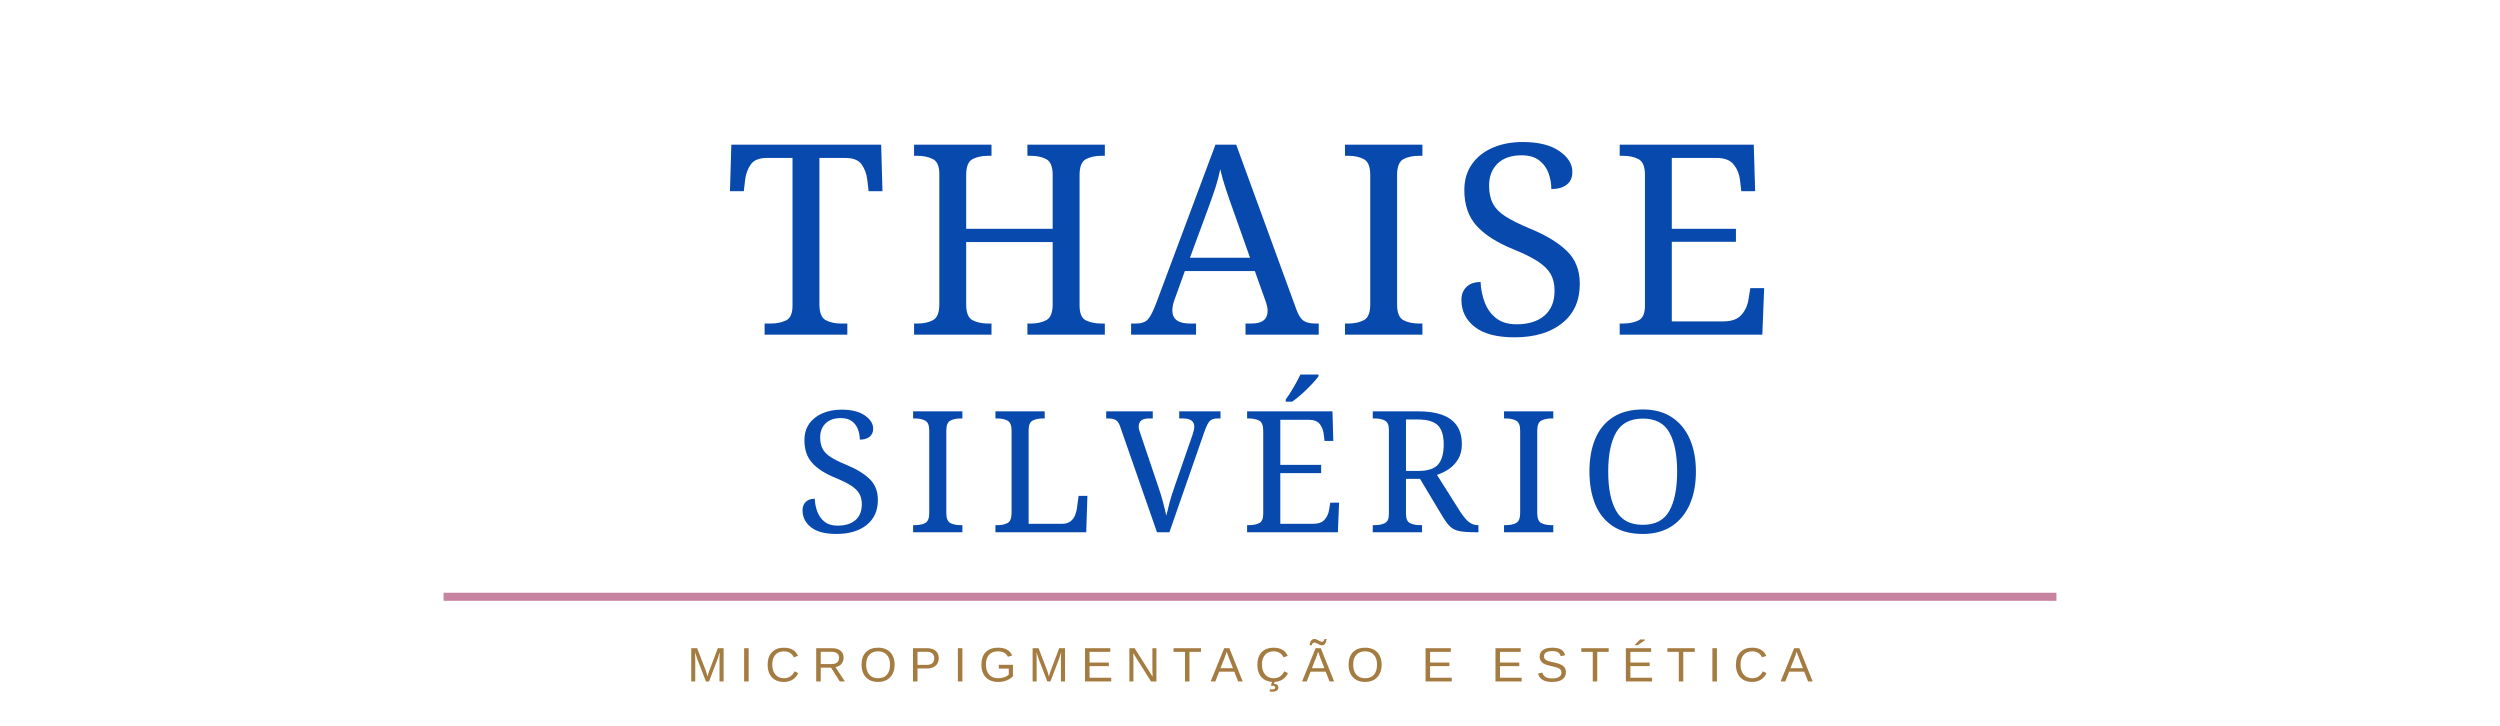
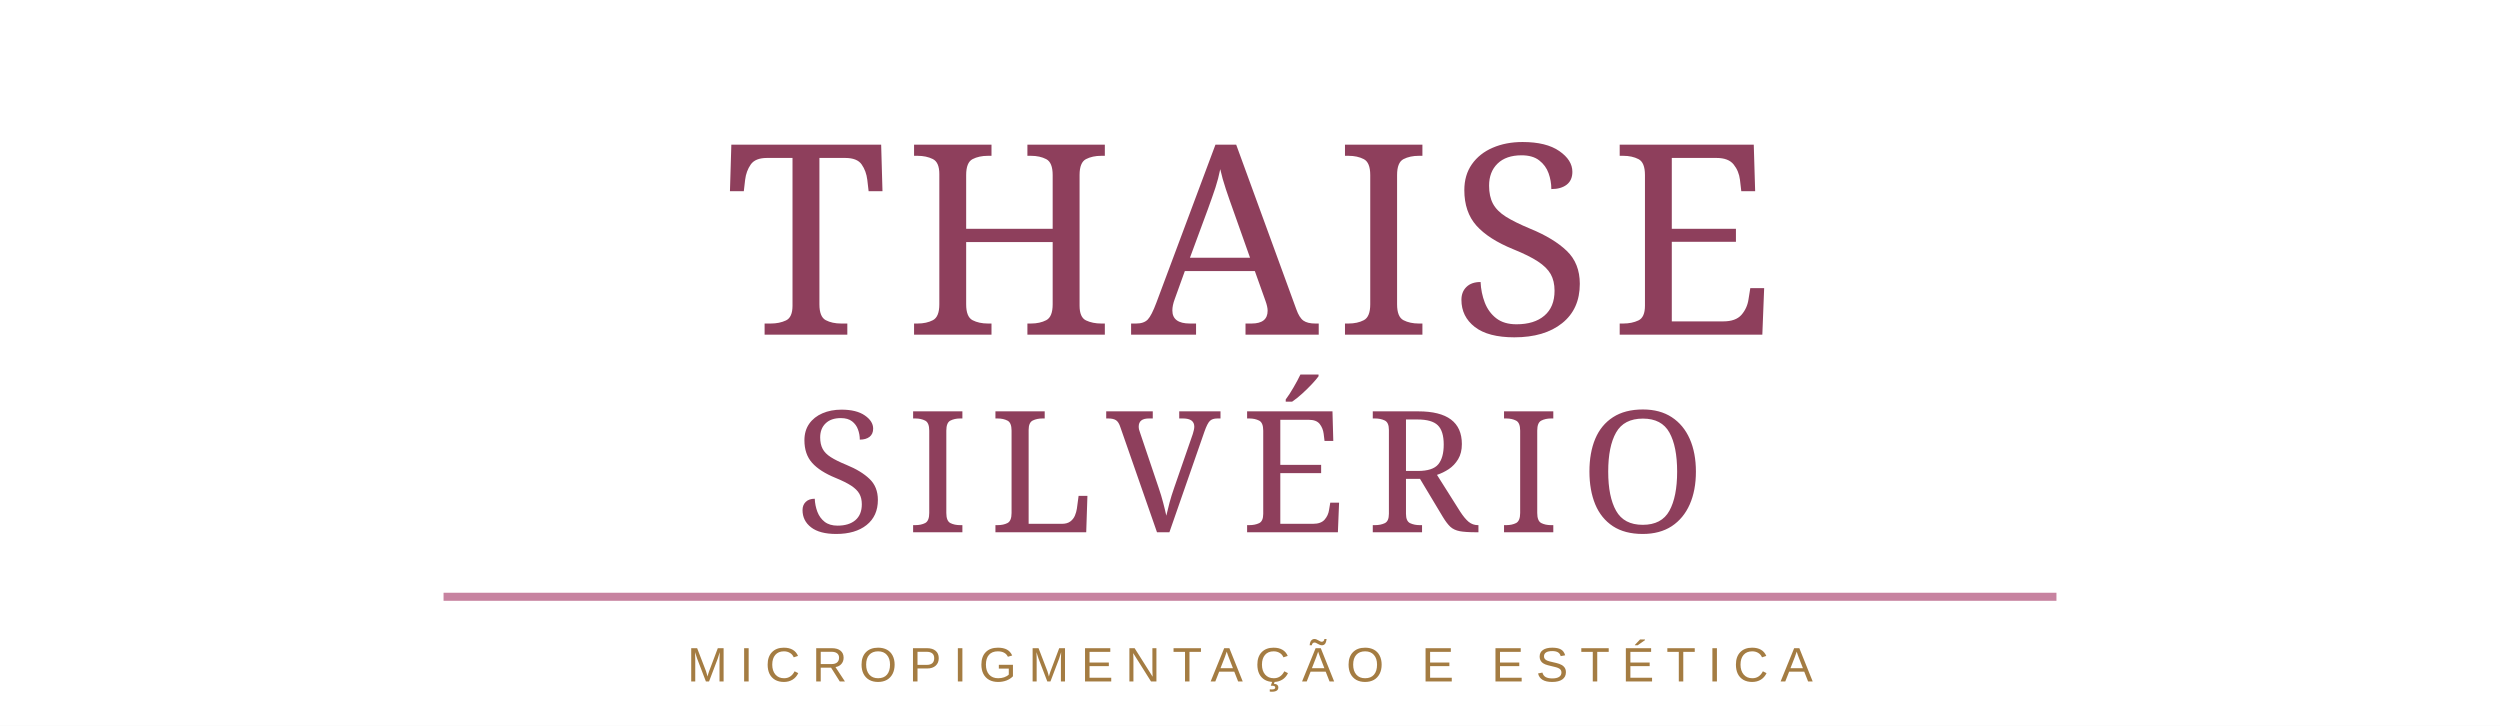
<svg xmlns="http://www.w3.org/2000/svg" viewBox="0 0 620 180">
  <rect width="100%" height="100%" fill="#fff" />
-   <g fill="#0849ae" font-family="Georgia,serif">
+   <g fill="#8e3f5c" font-family="Georgia,serif">
    <text x="310" y="83" text-anchor="middle" font-size="66" letter-spacing="4">THAISE</text>
    <text x="310" y="132" text-anchor="middle" font-size="42" letter-spacing="5">SILVÉRIO</text>
  </g>
  <path d="M110 148H510" stroke="#c783a0" stroke-width="2" />
  <text x="310" y="169" text-anchor="middle" fill="#a47c42" font-family="Arial,sans-serif" font-size="12" letter-spacing="3">MICROPIGMENTAÇÃO E ESTÉTICA</text>
</svg>
